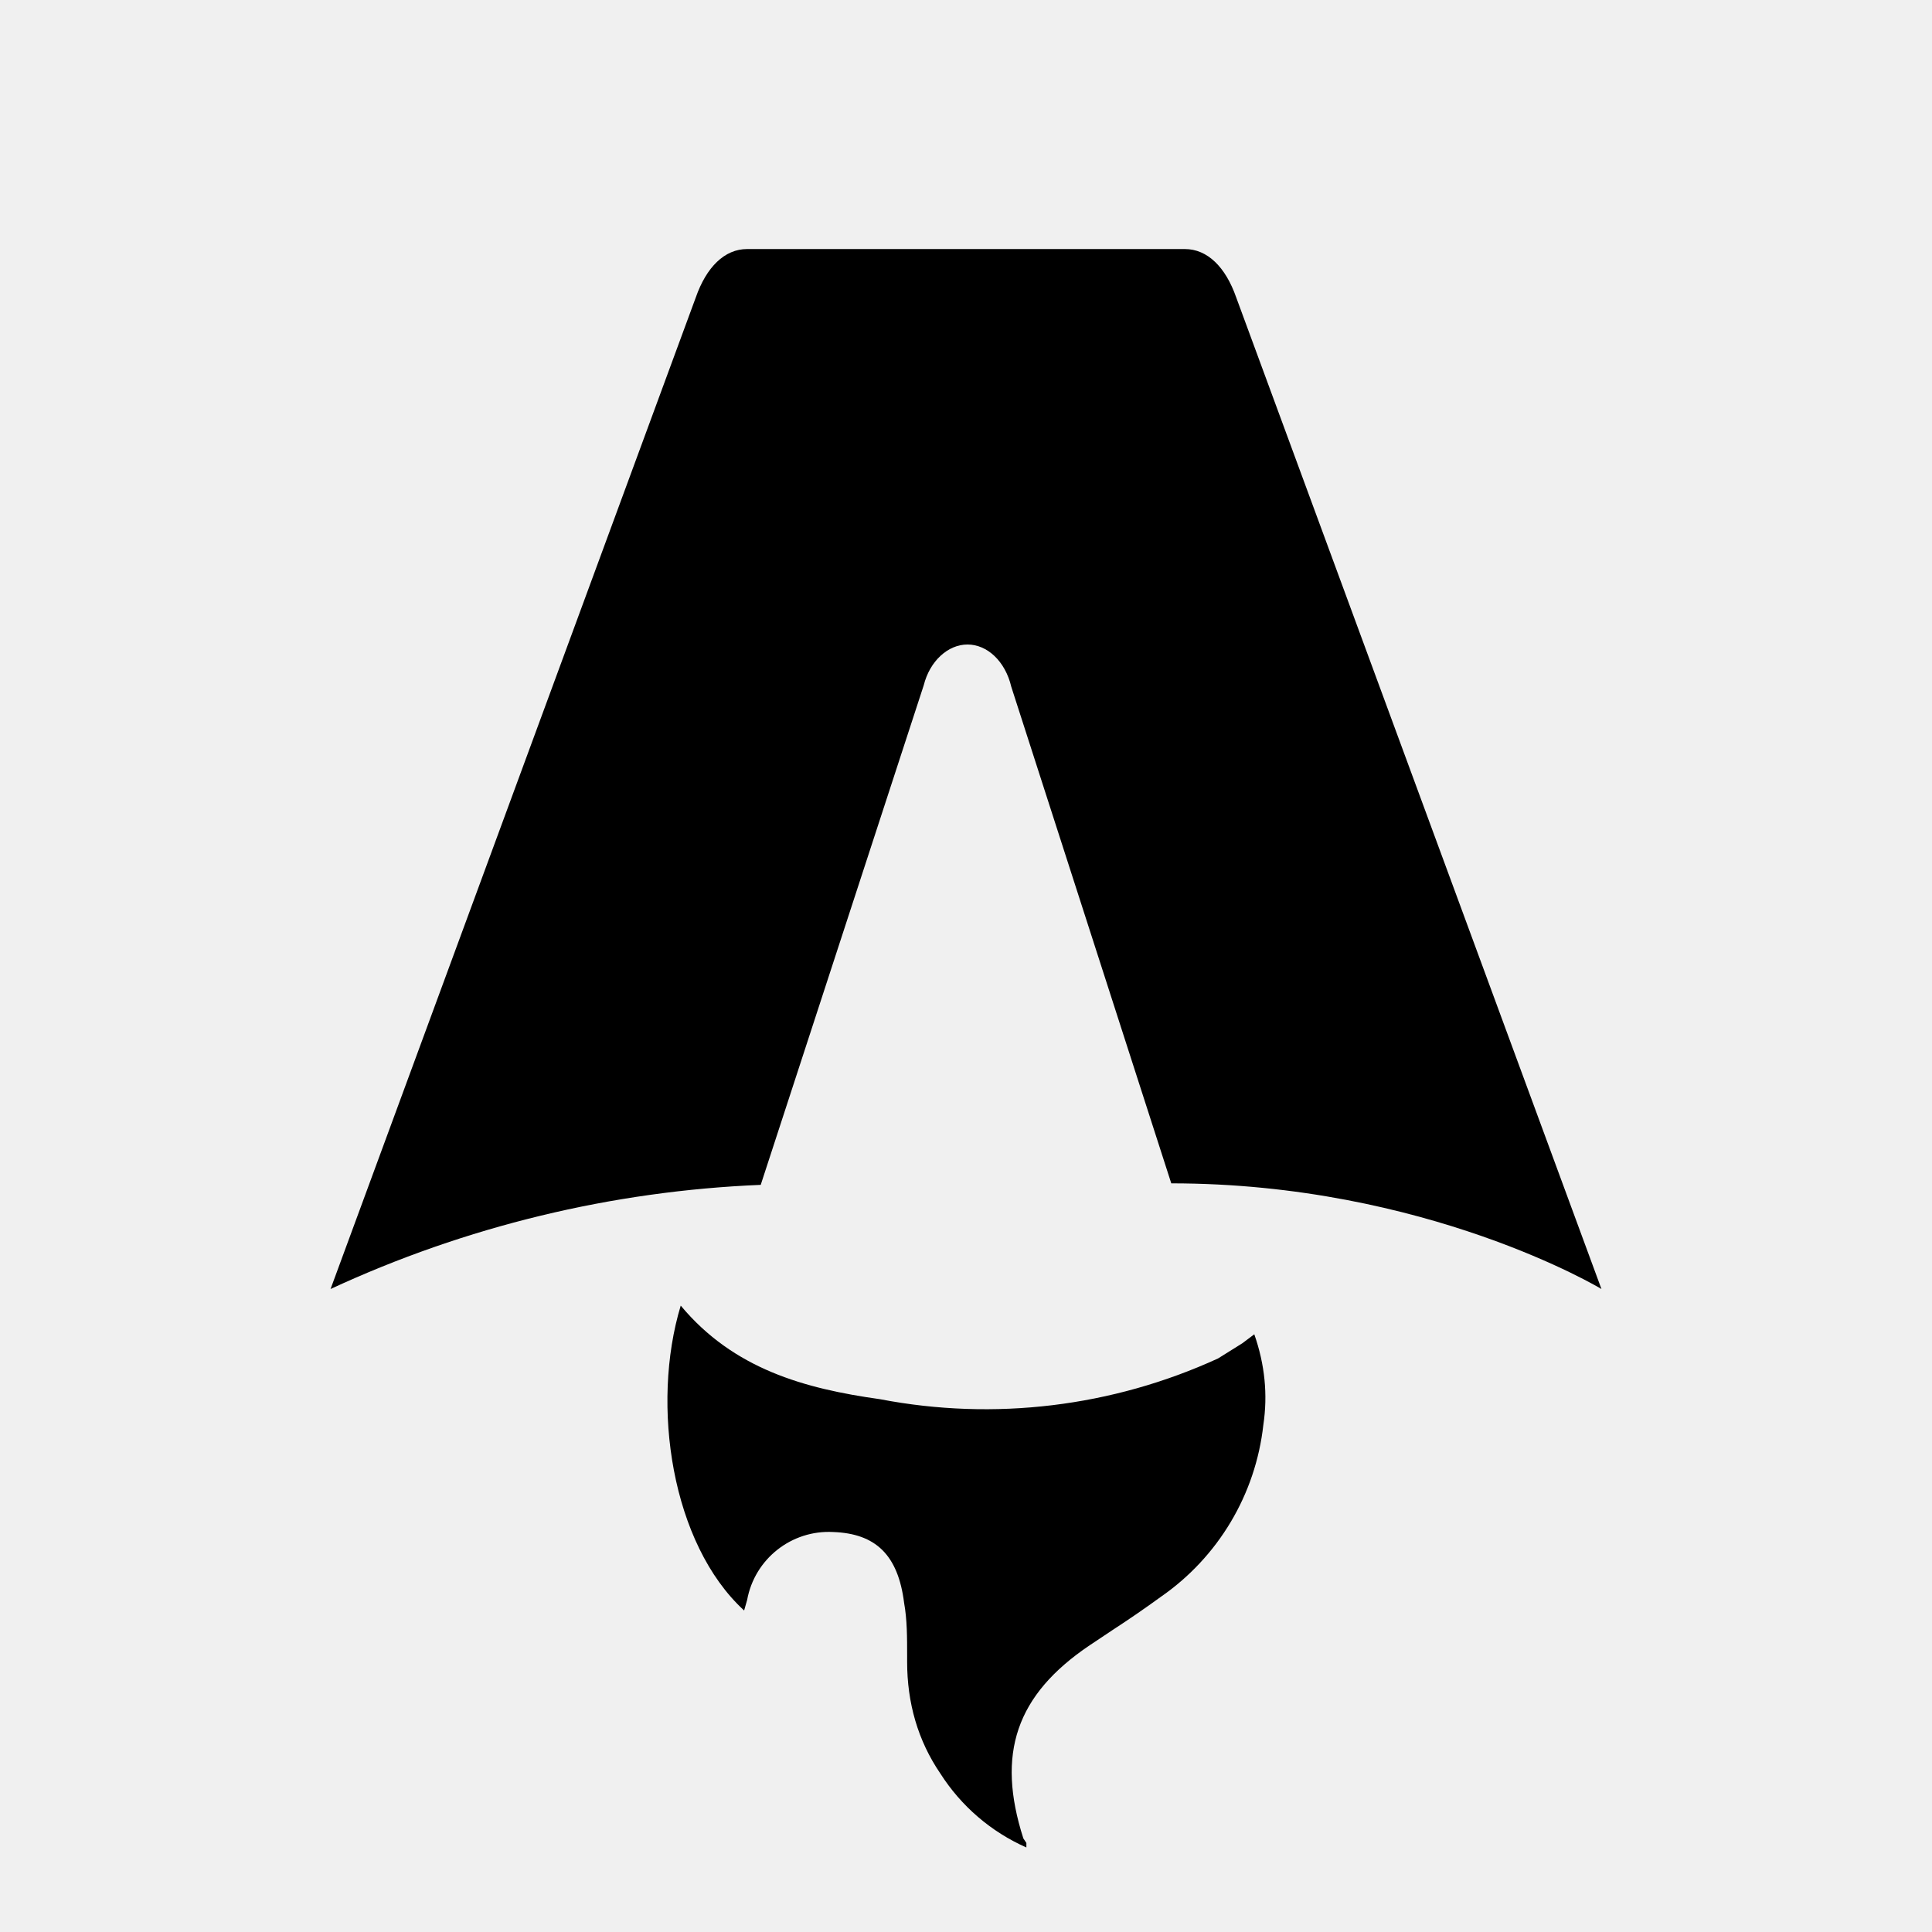
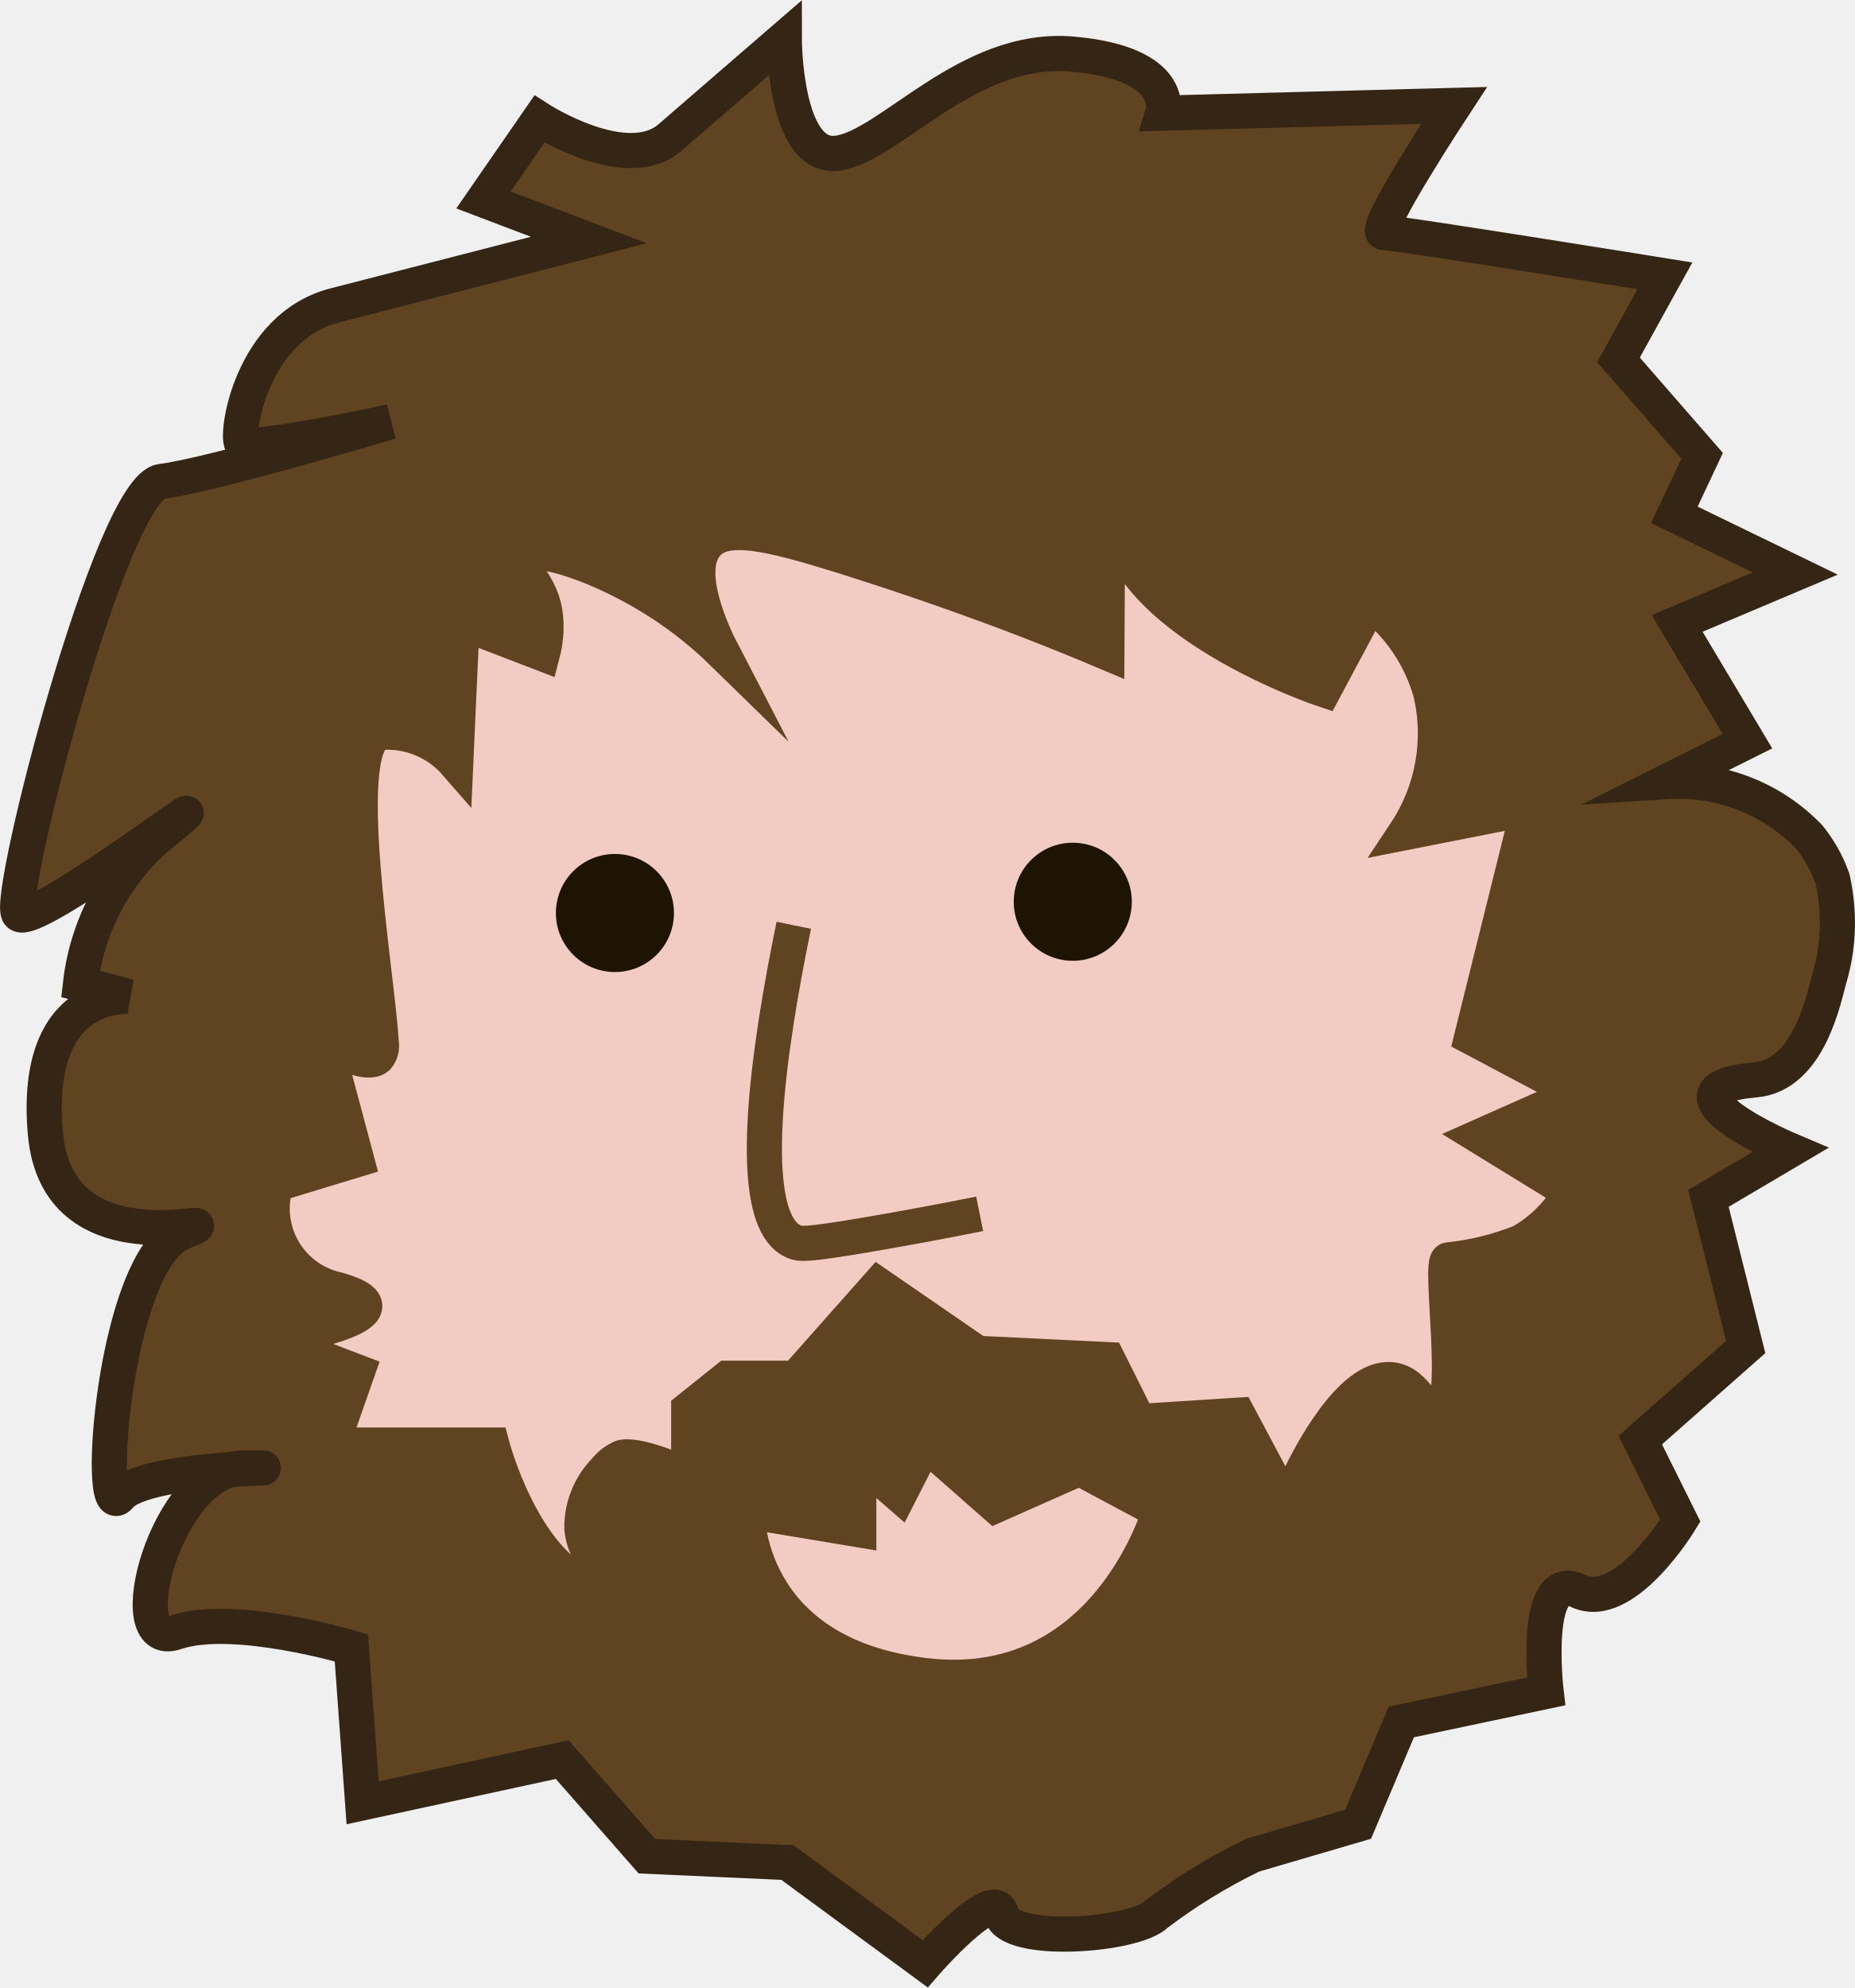
- <svg xmlns="http://www.w3.org/2000/svg" fill="none" viewBox="0 0 128 128">
-   <path d="M50.4 78.5a75.1 75.1 0 0 0-28.5 6.9l24.2-65.7c.7-2 1.9-3.2 3.4-3.2h29c1.5 0 2.7 1.2 3.4 3.2l24.2 65.7s-11.6-7-28.5-7L67 45.5c-.4-1.7-1.6-2.8-2.9-2.8-1.3 0-2.5 1.1-2.9 2.7L50.4 78.5Zm-1.1 28.2Zm-4.2-20.2c-2 6.6-.6 15.8 4.2 20.2a17.5 17.5 0 0 1 .2-.7 5.5 5.5 0 0 1 5.7-4.5c2.8.1 4.3 1.5 4.7 4.7.2 1.1.2 2.3.2 3.5v.4c0 2.7.7 5.2 2.2 7.4a13 13 0 0 0 5.7 4.9v-.3l-.2-.3c-1.8-5.6-.5-9.5 4.4-12.8l1.5-1a73 73 0 0 0 3.2-2.2 16 16 0 0 0 6.8-11.4c.3-2 .1-4-.6-6l-.8.6-1.6 1a37 37 0 0 1-22.4 2.7c-5-.7-9.7-2-13.2-6.2Z" />
-   <style>
-         path { fill: #000; }
-         @media (prefers-color-scheme: dark) {
-             path { fill: #FFF; }
-         }
-     </style>
+ <svg xmlns="http://www.w3.org/2000/svg" viewBox="0 0 52.79 56.57">
+   <defs>
+     <style>.cls-1{fill:#604422;stroke:#352514;}.cls-1,.cls-2{stroke-miterlimit:10;}.cls-2{fill:#f2cbc2;stroke:#604422;}.cls-3{fill:#1e1403;}</style>
+   </defs>
+   <g id="Layer_2" data-name="Layer 2">
+     <g id="Layer_7" data-name="Layer 7">
+       <path class="cls-1" d="M41.38,3s-2.38,3.62-2,3.62,8,1.23,8,1.23l-1.32,2.39,2.38,2.73-.79,1.68,3.44,1.67-3.36,1.42,2,3.35-2.3,1.15a5.17,5.17,0,0,1,4.06,1.58A4.08,4.08,0,0,1,52.15,25a5.88,5.88,0,0,1,.14,1.19,5.5,5.5,0,0,1-.22,1.62c-.15.49-.55,2.79-2.13,2.92-3.09.27,1,2,1,2L48.62,34.1l1.06,4.23-3,2.65,1.14,2.29s-1.59,2.63-2.91,2S44,48.13,44,48.13L39.88,49l-1.23,2.91-3,.88a16.21,16.21,0,0,0-2.74,1.68c-.62.62-4.23.88-4.41,0s-2.17,1.41-2.17,1.41L22.41,53l-4-.18L16,50.07,10.32,51.3,10,46.89s-3.35-1-5-.44-.26-4.68,1.94-4.68-2.82-.08-3.53.8-.17-6.71,1.77-7.5-3.53,1.32-3.89-2.83,2.39-3.88,2.39-3.88L2.29,28A6.49,6.49,0,0,1,4.76,23.6C7.15,21.66.88,26.51.53,26S3.18,13.87,4.59,13.7,11.12,12,11.12,12s-4.06.88-4.24.62S7.15,9.3,9.53,8.69l7.23-1.86-3-1.14,1.59-2.3s2.47,1.59,3.71.53L22.32,1.1s0,3.44,1.5,3.26,3.71-3.09,6.71-2.82,2.56,1.68,2.56,1.68Z" />
+       <path class="cls-2" d="M31.5,18.57c-3-1.27-5.6-2.14-7.5-2.74-2.12-.66-3.35-.95-3.88-.35-.69.77.18,2.59.44,3.09a11.52,11.52,0,0,0-1.7-1.37c-1.72-1.13-3.7-1.75-3.95-1.37s.53.7.62,1.77a3,3,0,0,1-.09,1l-2.29-.88-.18,4a2.58,2.58,0,0,0-2.12-.88c-1.29.19-.11,6.87,0,8.83a.51.51,0,0,1-.11.42c-.28.23-1-.12-1.48-.42L10.15,33l-2.3.7a2.36,2.36,0,0,0,1.77,3c2.47.71-1.86,1.42-1.86,1.42l2.41.92-.73,2.08H14s.88,3.35,2.82,4.06c.06,0,.52.16.62,0s-.79-.74-.88-1.68a2.31,2.31,0,0,1,.66-1.66,1.22,1.22,0,0,1,.48-.37s.41-.15,1.9.53V40.1l1.1-.88h1.95L25,36.57l2.82,1.94,3.71.18.88,1.76,2.83-.18,1.41,2.65A7.76,7.76,0,0,1,37,42c.23-.47,1.42-2.85,2.59-2.74.75.06,1,1.12,1.34,1,.69-.16,0-4.37.29-4.41a7.67,7.67,0,0,0,2.07-.51,3.81,3.81,0,0,0,1.41-1.41l-2.59-1.59,2.77-1.23-3-1.59L43.5,23,40,23.69a5.09,5.09,0,0,0,.71-4A4.94,4.94,0,0,0,39,17.16l-1.32,2.47s-5.83-1.94-6-5.12a6.49,6.49,0,0,0-.08-.81C31.53,13.7,31.51,16.35,31.5,18.57Z" />
+       <path class="cls-2" d="M21.26,43l3.18.53v-2l1.15,1,.74-1.45,2,1.76,2.39-1.06L33,43s-1.51,5.29-6.67,4.68S21.26,43,21.26,43Z" />
+       <path class="cls-2" d="M27.88,34.54c-.84.17-2,.39-3.35.62-1.57.26-1.76.25-1.94.17-1.46-.64-.71-5.55,0-9" />
+       <circle class="cls-3" cx="17.5" cy="25.98" r="1.68" />
+       <circle class="cls-3" cx="30.53" cy="25.66" r="1.68" />
+     </g>
+   </g>
</svg>
